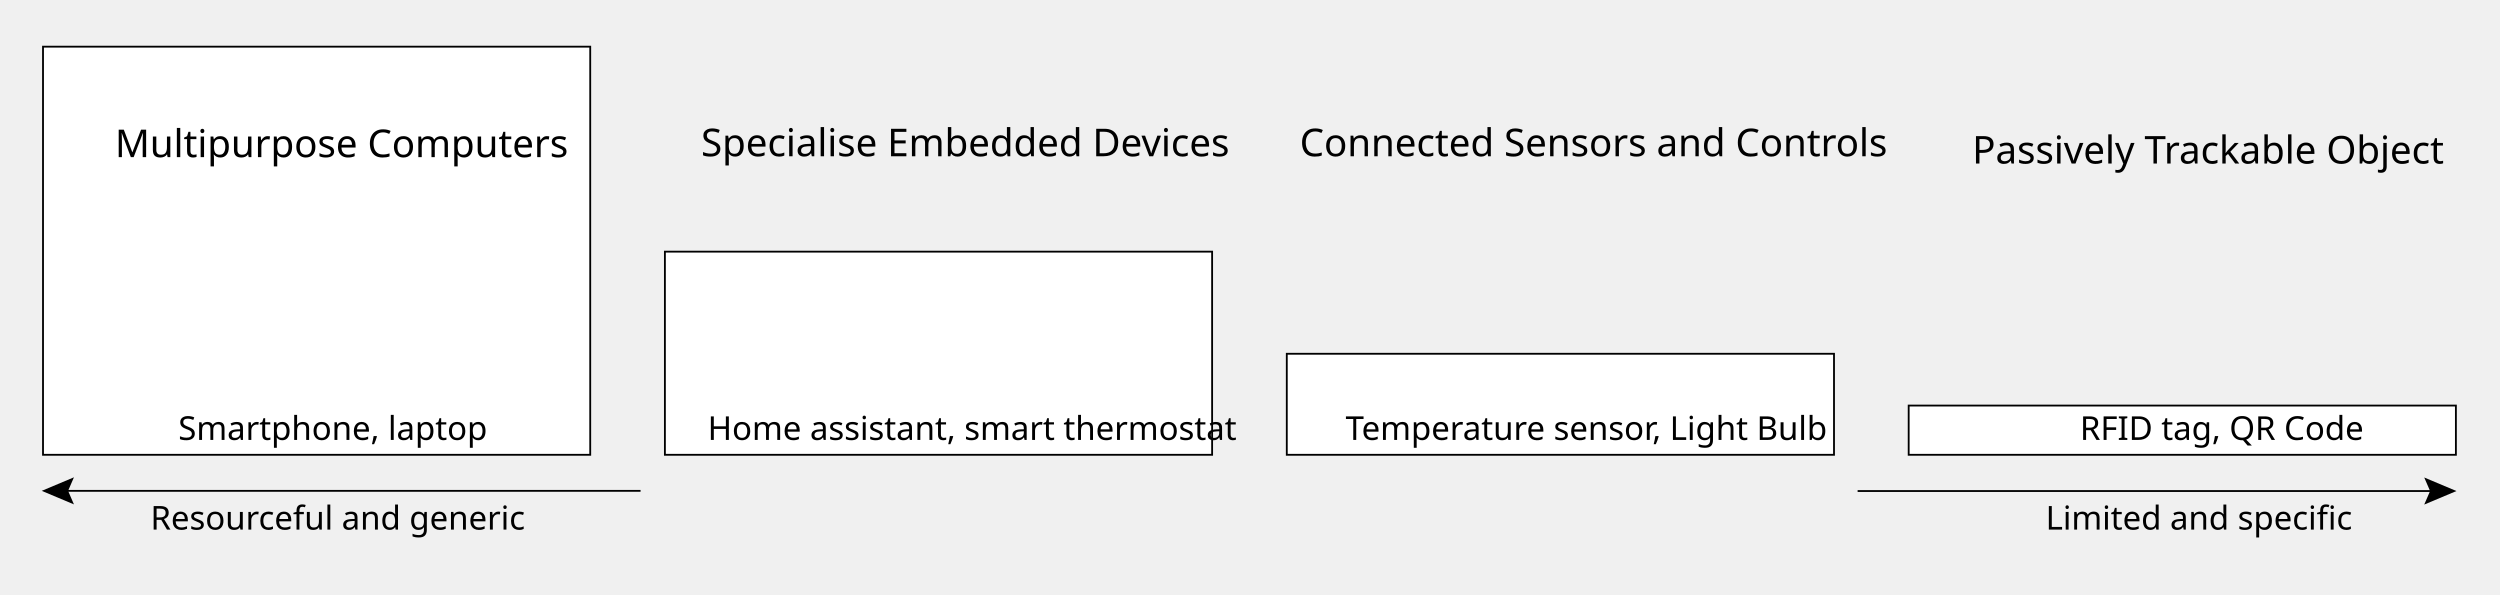
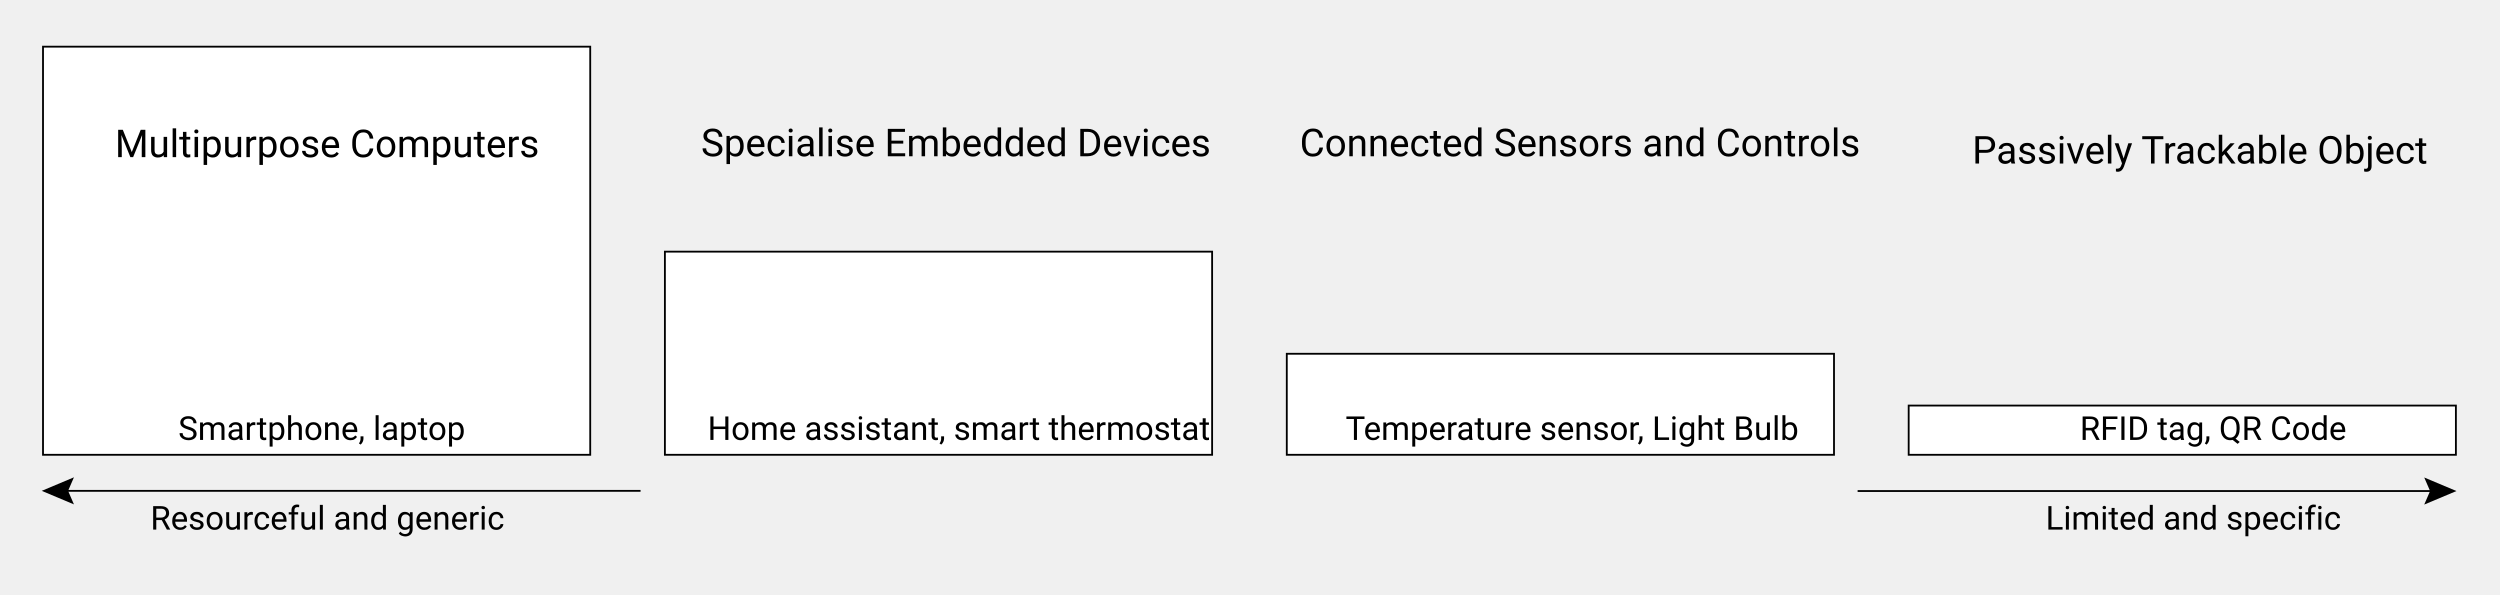
<svg xmlns="http://www.w3.org/2000/svg" version="1.1" id="Layer_1" x="0px" y="0px" viewBox="0 0 1366 325" style="enable-background:new 0 0 1366 325;" xml:space="preserve">
  <style type="text/css">
	.st0{fill:#FFFFFF;}
- 	.st1{font-family:'MyriadPro-Regular';}
+ 	.st1{font-family:'Roboto', sans-serif;}
	.st2{font-size:21px;}
	.st3{font-size:18px;}
	.st4{fill:none;stroke:#000000;stroke-miterlimit:10;}
</style>
  <g>
    <rect x="23.5" y="25.5" class="st0" width="299" height="223" />
    <path d="M322,26v222H24V26H322 M323,25H23v224h300V25L323,25z" />
  </g>
  <g>
    <rect x="363.3" y="137.5" class="st0" width="299" height="111" />
    <path d="M661.8,138v110h-298V138H661.8 M662.8,137h-300v112h300V137L662.8,137z" />
  </g>
  <g>
    <rect x="703.1" y="193.3" class="st0" width="299" height="55.2" />
    <path d="M1001.6,193.8V248h-298v-54.2H1001.6 M1002.6,192.8h-300V249h300V192.8L1002.6,192.8z" />
  </g>
  <g>
    <rect x="1042.9" y="221.6" class="st0" width="299" height="26.9" />
    <path d="M1341.4,222.1V248h-298v-25.9H1341.4 M1342.4,221.1h-300V249h300V221.1L1342.4,221.1z" />
  </g>
  <text transform="matrix(1 0 0 1 62.8296 85.8652)" class="st1 st2">Multipurpose Computers</text>
  <text transform="matrix(1 0 0 1 383.0585 85.3658)" class="st1 st2">Specialise Embedded Devices</text>
  <text transform="matrix(1 0 0 1 710.1752 85.3659)" class="st1 st2">Connected Sensors and Controls</text>
  <text transform="matrix(1 0 0 1 1077.643 89.366)" class="st1 st2">Passively Trackable Object</text>
  <text transform="matrix(1 0 0 1 82.2045 289.3658)" class="st1 st3">Resourceful and generic</text>
  <text transform="matrix(1 0 0 1 1117.739 289.3657)" class="st1 st3">Limited and specific</text>
  <g>
    <line x1="1342.2" y1="268.3" x2="1015" y2="268.3" />
    <g>
      <line class="st4" x1="1330.2" y1="268.3" x2="1015" y2="268.3" />
      <g>
        <polygon points="1324.6,260.9 1327.8,268.3 1324.6,275.7 1342.2,268.3    " />
      </g>
    </g>
  </g>
  <text transform="matrix(1 0 0 1 386.6646 240.3658)" class="st1 st3">Home assistant, smart thermostat</text>
  <text transform="matrix(1 0 0 1 735.2324 240.3656)" class="st1 st3">Temperature sensor, Light Bulb</text>
  <text transform="matrix(1 0 0 1 97.406 240.3658)" class="st1 st3">Smartphone, laptop</text>
  <text transform="matrix(1 0 0 1 1136.471 240.3657)" class="st1 st3">RFID tag, QR Code</text>
  <g>
    <line x1="22.8" y1="268.2" x2="350" y2="268.2" />
    <g>
      <line class="st4" x1="34.7" y1="268.2" x2="350" y2="268.2" />
      <g>
        <polygon points="40.4,275.6 37.2,268.2 40.4,260.8 22.8,268.2    " />
      </g>
    </g>
  </g>
</svg>
